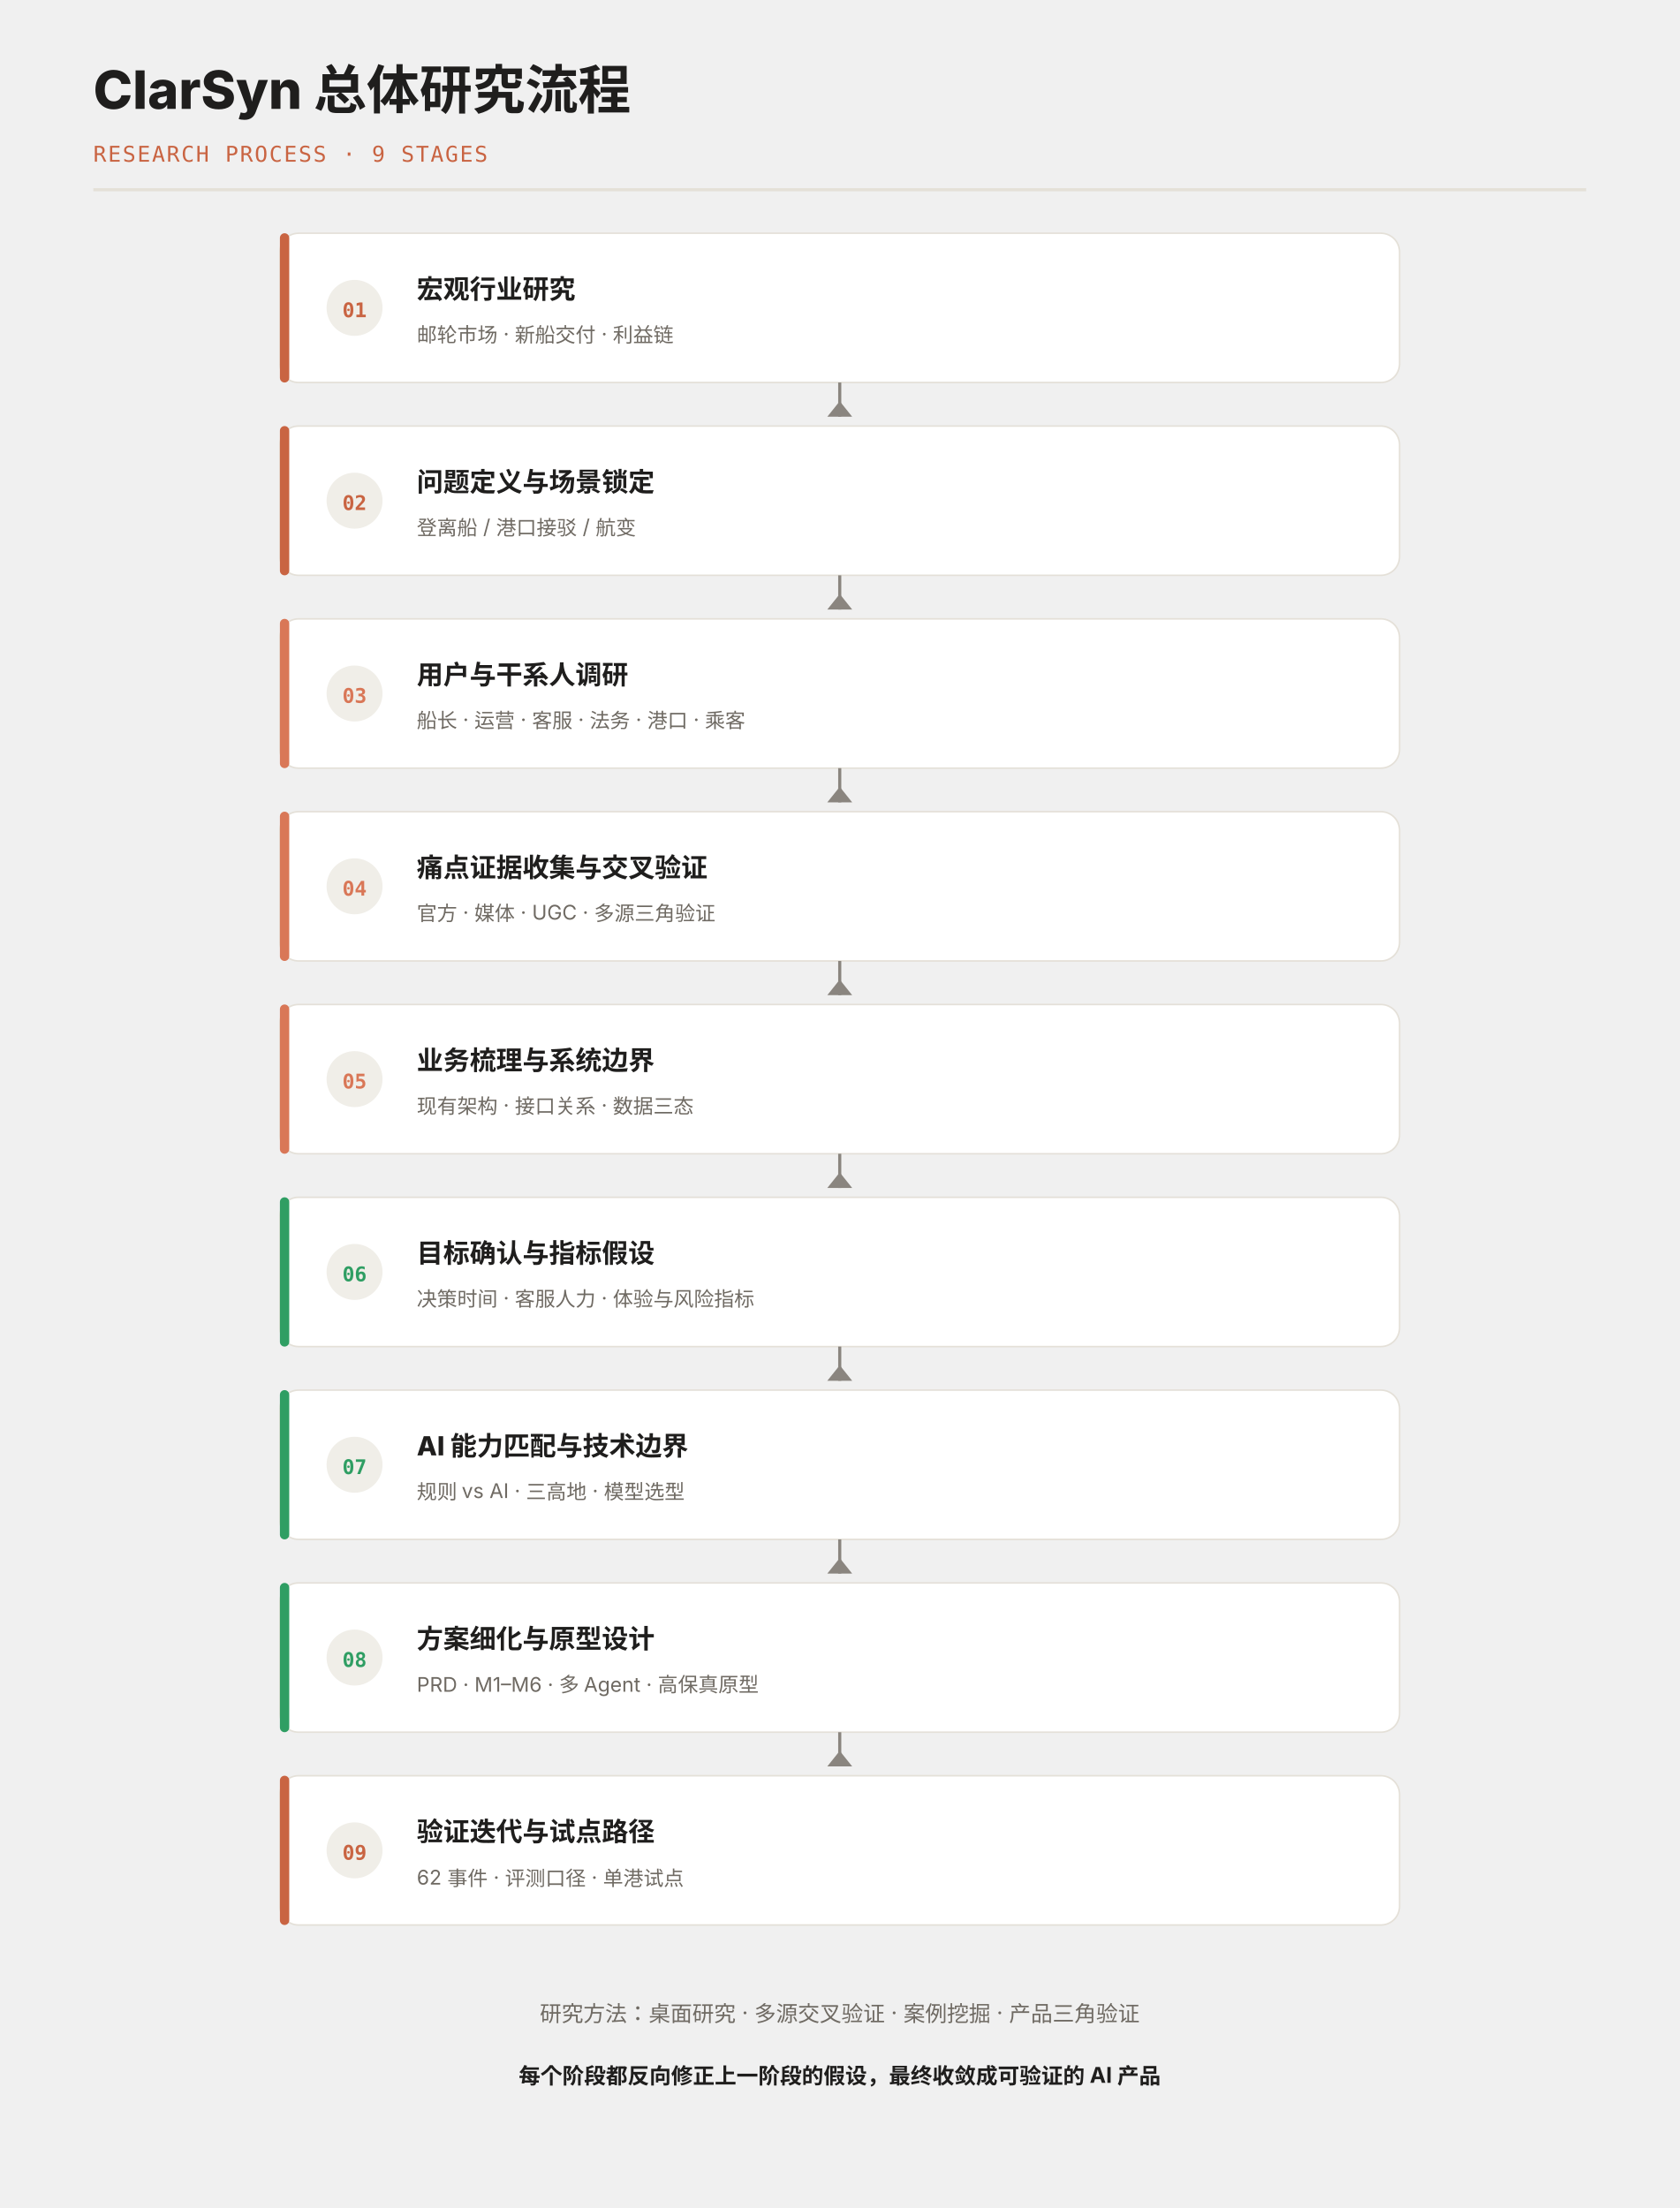
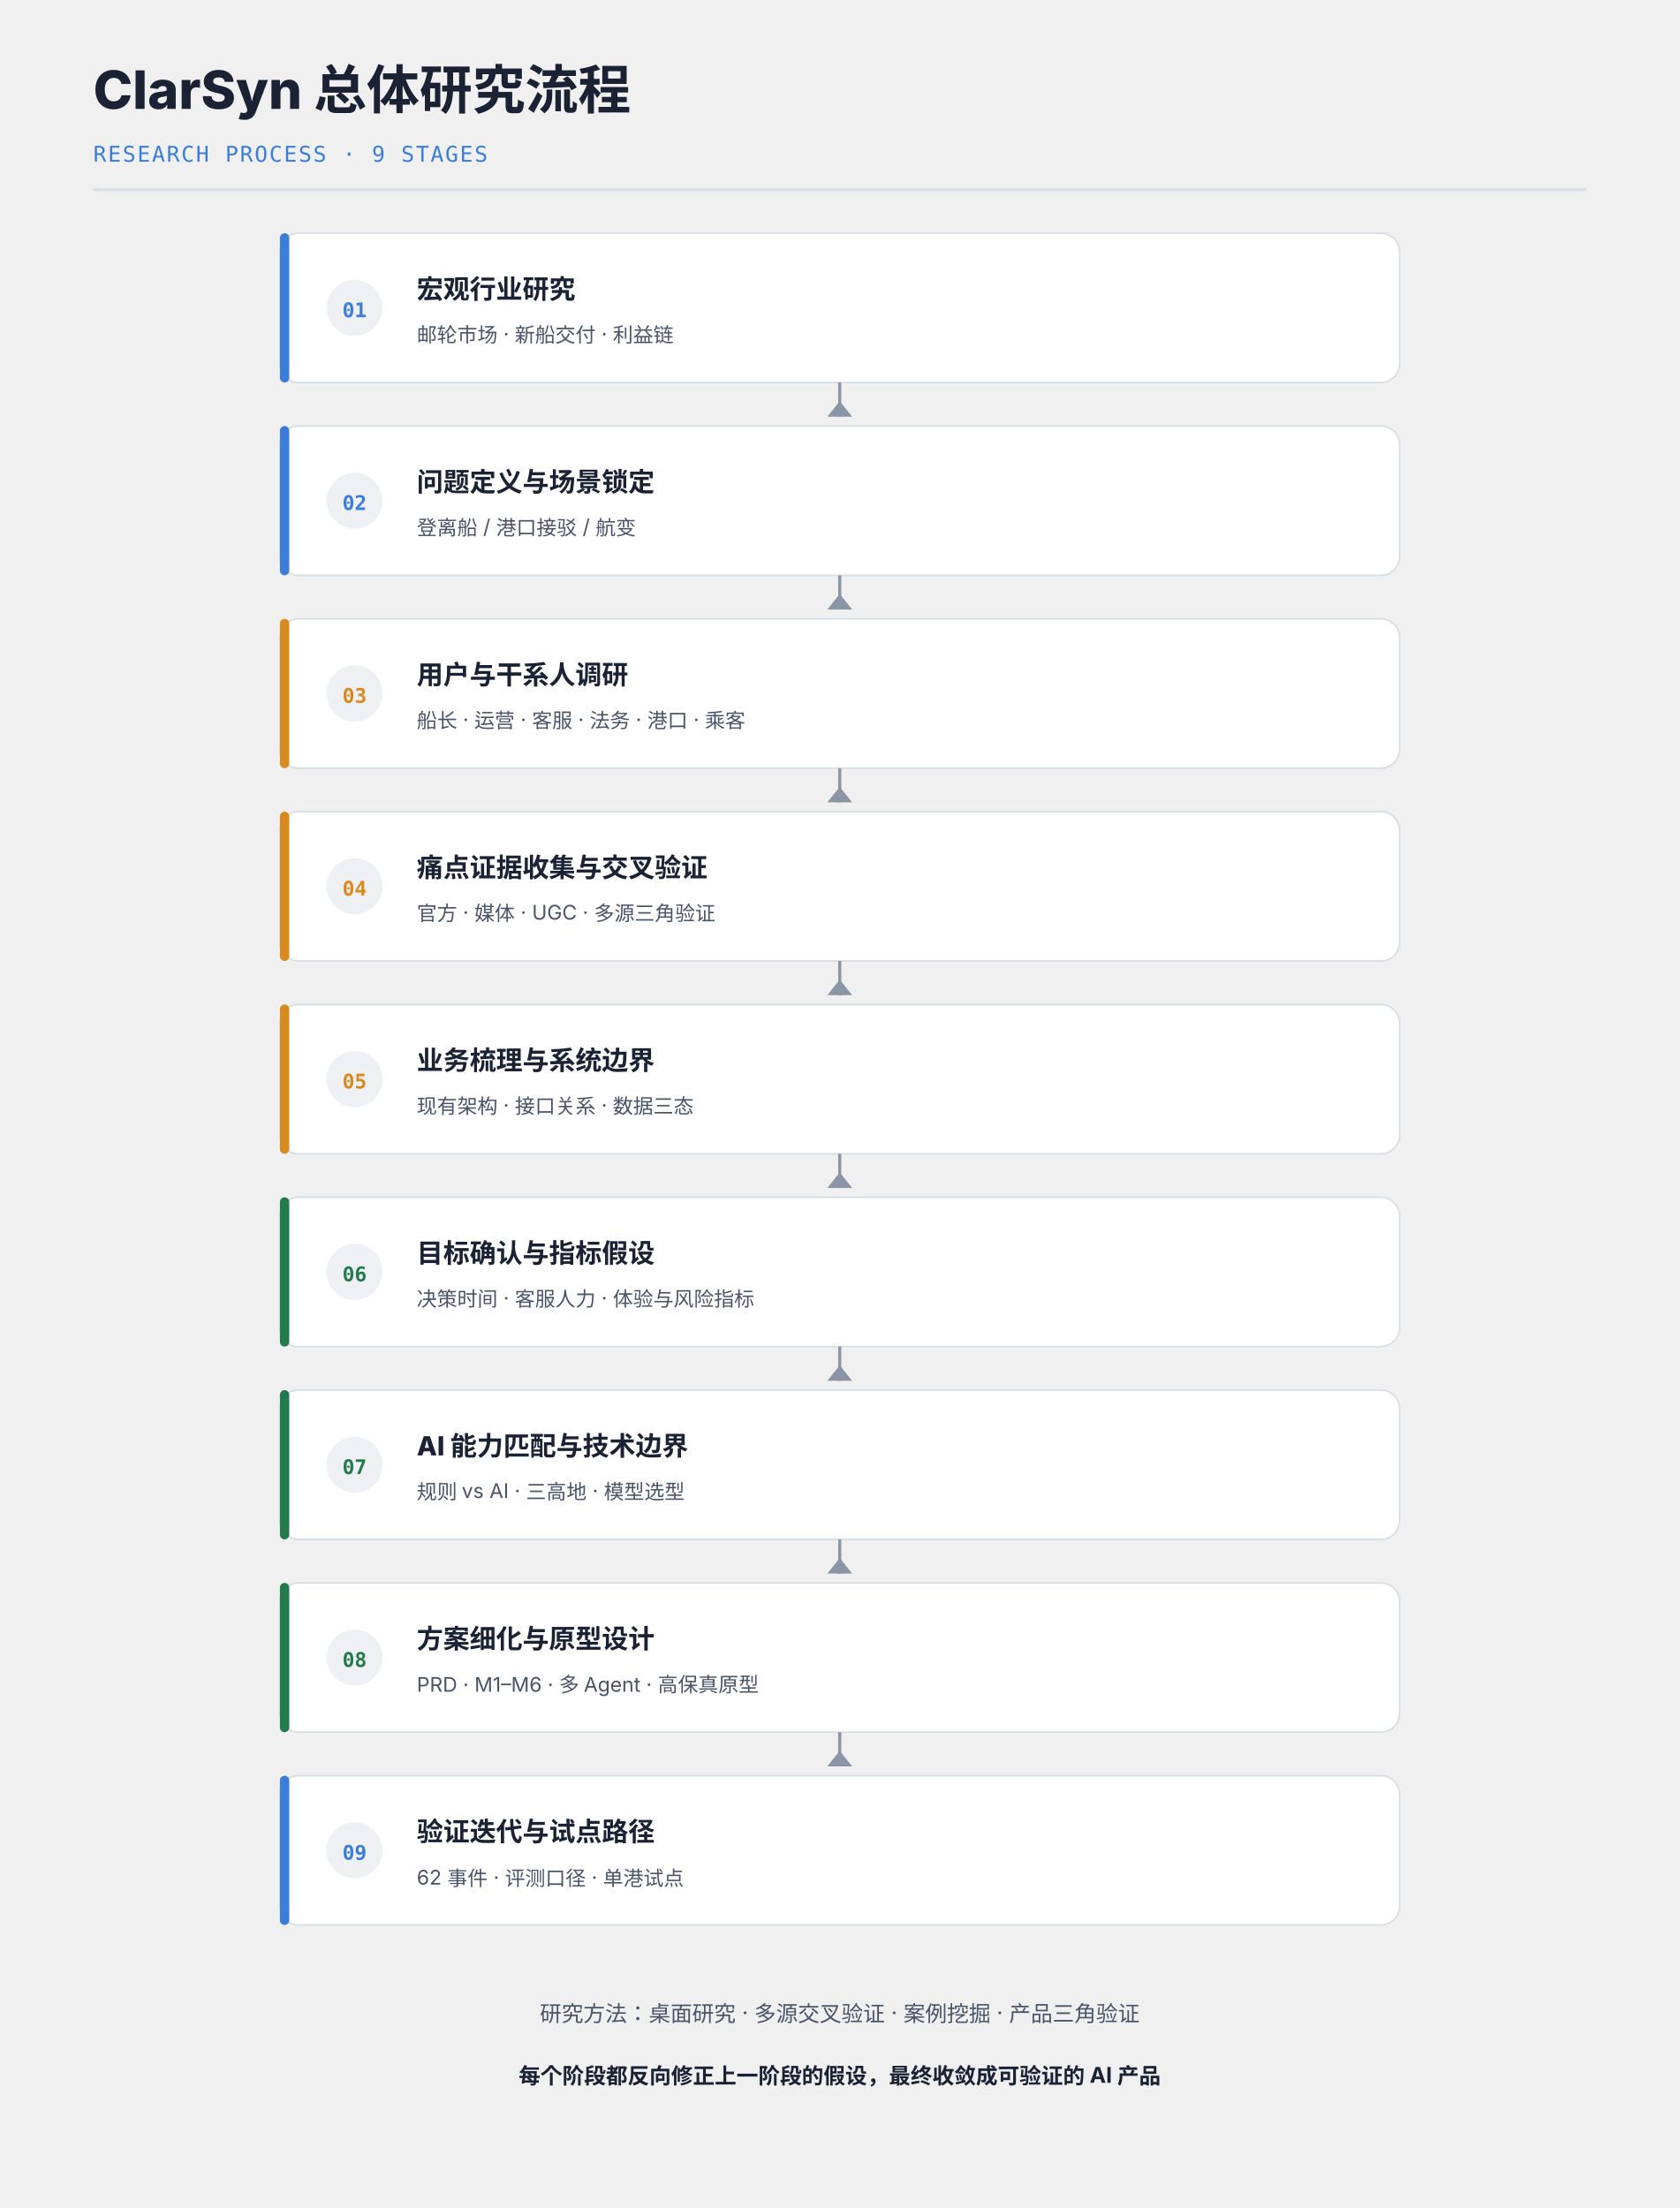
<svg xmlns="http://www.w3.org/2000/svg" width="1080" height="1420" viewBox="0 0 1080 1420">
-   <text x="60" y="70" font-family="Inter, Segoe UI, sans-serif" font-size="34" font-weight="800" fill="#1F1E1D">ClarSyn 总体研究流程</text>
-   <text x="60" y="104" font-family="JetBrains Mono, monospace" font-size="14" fill="#C96442" letter-spacing="1">RESEARCH PROCESS · 9 STAGES</text>
-   <line x1="60" y1="122" x2="1020" y2="122" stroke="#E4E0D8" stroke-width="2" />
-   <rect x="180" y="150" width="720" height="96" rx="12" fill="#FFFFFF" stroke="#E4E0D8" />
-   <rect x="180" y="150" width="6" height="96" rx="3" fill="#C96442" />
-   <circle cx="228" cy="198" r="18" fill="#F0EEE8" />
-   <text x="228" y="204" text-anchor="middle" font-family="JetBrains Mono, monospace" font-size="13" font-weight="700" fill="#C96442">01</text>
-   <text x="268" y="192" font-family="Inter, Segoe UI, sans-serif" font-size="17" font-weight="800" fill="#1F1E1D">宏观行业研究</text>
-   <text x="268" y="220" font-family="Inter, Segoe UI, sans-serif" font-size="13" fill="#6F6A63">邮轮市场 · 新船交付 · 利益链</text>
-   <line x1="540" y1="246" x2="540" y2="268" stroke="#8A857F" stroke-width="2" />
-   <path d="M532 268 L540 258 L548 268 Z" fill="#8A857F" />
-   <rect x="180" y="274" width="720" height="96" rx="12" fill="#FFFFFF" stroke="#E4E0D8" />
-   <rect x="180" y="274" width="6" height="96" rx="3" fill="#C96442" />
-   <circle cx="228" cy="322" r="18" fill="#F0EEE8" />
-   <text x="228" y="328" text-anchor="middle" font-family="JetBrains Mono, monospace" font-size="13" font-weight="700" fill="#C96442">02</text>
-   <text x="268" y="316" font-family="Inter, Segoe UI, sans-serif" font-size="17" font-weight="800" fill="#1F1E1D">问题定义与场景锁定</text>
-   <text x="268" y="344" font-family="Inter, Segoe UI, sans-serif" font-size="13" fill="#6F6A63">登离船 / 港口接驳 / 航变</text>
-   <line x1="540" y1="370" x2="540" y2="392" stroke="#8A857F" stroke-width="2" />
-   <path d="M532 392 L540 382 L548 392 Z" fill="#8A857F" />
-   <rect x="180" y="398" width="720" height="96" rx="12" fill="#FFFFFF" stroke="#E4E0D8" />
-   <rect x="180" y="398" width="6" height="96" rx="3" fill="#D97757" />
-   <circle cx="228" cy="446" r="18" fill="#F0EEE8" />
-   <text x="228" y="452" text-anchor="middle" font-family="JetBrains Mono, monospace" font-size="13" font-weight="700" fill="#D97757">03</text>
-   <text x="268" y="440" font-family="Inter, Segoe UI, sans-serif" font-size="17" font-weight="800" fill="#1F1E1D">用户与干系人调研</text>
-   <text x="268" y="468" font-family="Inter, Segoe UI, sans-serif" font-size="13" fill="#6F6A63">船长 · 运营 · 客服 · 法务 · 港口 · 乘客</text>
-   <line x1="540" y1="494" x2="540" y2="516" stroke="#8A857F" stroke-width="2" />
-   <path d="M532 516 L540 506 L548 516 Z" fill="#8A857F" />
-   <rect x="180" y="522" width="720" height="96" rx="12" fill="#FFFFFF" stroke="#E4E0D8" />
-   <rect x="180" y="522" width="6" height="96" rx="3" fill="#D97757" />
-   <circle cx="228" cy="570" r="18" fill="#F0EEE8" />
-   <text x="228" y="576" text-anchor="middle" font-family="JetBrains Mono, monospace" font-size="13" font-weight="700" fill="#D97757">04</text>
-   <text x="268" y="564" font-family="Inter, Segoe UI, sans-serif" font-size="17" font-weight="800" fill="#1F1E1D">痛点证据收集与交叉验证</text>
-   <text x="268" y="592" font-family="Inter, Segoe UI, sans-serif" font-size="13" fill="#6F6A63">官方 · 媒体 · UGC · 多源三角验证</text>
-   <line x1="540" y1="618" x2="540" y2="640" stroke="#8A857F" stroke-width="2" />
-   <path d="M532 640 L540 630 L548 640 Z" fill="#8A857F" />
-   <rect x="180" y="646" width="720" height="96" rx="12" fill="#FFFFFF" stroke="#E4E0D8" />
-   <rect x="180" y="646" width="6" height="96" rx="3" fill="#D97757" />
-   <circle cx="228" cy="694" r="18" fill="#F0EEE8" />
-   <text x="228" y="700" text-anchor="middle" font-family="JetBrains Mono, monospace" font-size="13" font-weight="700" fill="#D97757">05</text>
-   <text x="268" y="688" font-family="Inter, Segoe UI, sans-serif" font-size="17" font-weight="800" fill="#1F1E1D">业务梳理与系统边界</text>
-   <text x="268" y="716" font-family="Inter, Segoe UI, sans-serif" font-size="13" fill="#6F6A63">现有架构 · 接口关系 · 数据三态</text>
-   <line x1="540" y1="742" x2="540" y2="764" stroke="#8A857F" stroke-width="2" />
-   <path d="M532 764 L540 754 L548 764 Z" fill="#8A857F" />
-   <rect x="180" y="770" width="720" height="96" rx="12" fill="#FFFFFF" stroke="#E4E0D8" />
-   <rect x="180" y="770" width="6" height="96" rx="3" fill="#2F9E63" />
-   <circle cx="228" cy="818" r="18" fill="#F0EEE8" />
-   <text x="228" y="824" text-anchor="middle" font-family="JetBrains Mono, monospace" font-size="13" font-weight="700" fill="#2F9E63">06</text>
-   <text x="268" y="812" font-family="Inter, Segoe UI, sans-serif" font-size="17" font-weight="800" fill="#1F1E1D">目标确认与指标假设</text>
-   <text x="268" y="840" font-family="Inter, Segoe UI, sans-serif" font-size="13" fill="#6F6A63">决策时间 · 客服人力 · 体验与风险指标</text>
-   <line x1="540" y1="866" x2="540" y2="888" stroke="#8A857F" stroke-width="2" />
-   <path d="M532 888 L540 878 L548 888 Z" fill="#8A857F" />
-   <rect x="180" y="894" width="720" height="96" rx="12" fill="#FFFFFF" stroke="#E4E0D8" />
-   <rect x="180" y="894" width="6" height="96" rx="3" fill="#2F9E63" />
-   <circle cx="228" cy="942" r="18" fill="#F0EEE8" />
-   <text x="228" y="948" text-anchor="middle" font-family="JetBrains Mono, monospace" font-size="13" font-weight="700" fill="#2F9E63">07</text>
-   <text x="268" y="936" font-family="Inter, Segoe UI, sans-serif" font-size="17" font-weight="800" fill="#1F1E1D">AI 能力匹配与技术边界</text>
-   <text x="268" y="964" font-family="Inter, Segoe UI, sans-serif" font-size="13" fill="#6F6A63">规则 vs AI · 三高地 · 模型选型</text>
-   <line x1="540" y1="990" x2="540" y2="1012" stroke="#8A857F" stroke-width="2" />
-   <path d="M532 1012 L540 1002 L548 1012 Z" fill="#8A857F" />
-   <rect x="180" y="1018" width="720" height="96" rx="12" fill="#FFFFFF" stroke="#E4E0D8" />
-   <rect x="180" y="1018" width="6" height="96" rx="3" fill="#2F9E63" />
-   <circle cx="228" cy="1066" r="18" fill="#F0EEE8" />
-   <text x="228" y="1072" text-anchor="middle" font-family="JetBrains Mono, monospace" font-size="13" font-weight="700" fill="#2F9E63">08</text>
-   <text x="268" y="1060" font-family="Inter, Segoe UI, sans-serif" font-size="17" font-weight="800" fill="#1F1E1D">方案细化与原型设计</text>
-   <text x="268" y="1088" font-family="Inter, Segoe UI, sans-serif" font-size="13" fill="#6F6A63">PRD · M1–M6 · 多 Agent · 高保真原型</text>
-   <line x1="540" y1="1114" x2="540" y2="1136" stroke="#8A857F" stroke-width="2" />
-   <path d="M532 1136 L540 1126 L548 1136 Z" fill="#8A857F" />
-   <rect x="180" y="1142" width="720" height="96" rx="12" fill="#FFFFFF" stroke="#E4E0D8" />
-   <rect x="180" y="1142" width="6" height="96" rx="3" fill="#C96442" />
-   <circle cx="228" cy="1190" r="18" fill="#F0EEE8" />
-   <text x="228" y="1196" text-anchor="middle" font-family="JetBrains Mono, monospace" font-size="13" font-weight="700" fill="#C96442">09</text>
-   <text x="268" y="1184" font-family="Inter, Segoe UI, sans-serif" font-size="17" font-weight="800" fill="#1F1E1D">验证迭代与试点路径</text>
-   <text x="268" y="1212" font-family="Inter, Segoe UI, sans-serif" font-size="13" fill="#6F6A63">62 事件 · 评测口径 · 单港试点</text>
-   <text x="540" y="1300" text-anchor="middle" font-family="Inter, Segoe UI, sans-serif" font-size="14" fill="#6F6A63">研究方法：桌面研究 · 多源交叉验证 · 案例挖掘 · 产品三角验证</text>
-   <text x="540" y="1340" text-anchor="middle" font-family="Inter, Segoe UI, sans-serif" font-size="14" font-weight="700" fill="#1F1E1D">每个阶段都反向修正上一阶段的假设，最终收敛成可验证的 AI 产品</text>
+   <text x="60" y="70" font-family="Inter, Segoe UI, sans-serif" font-size="34" font-weight="800" fill="#1A2233">ClarSyn 总体研究流程</text>
+   <text x="60" y="104" font-family="JetBrains Mono, monospace" font-size="14" fill="#3B7DD8" letter-spacing="1">RESEARCH PROCESS · 9 STAGES</text>
+   <line x1="60" y1="122" x2="1020" y2="122" stroke="#D8DCE3" stroke-width="2" />
+   <rect x="180" y="150" width="720" height="96" rx="12" fill="#FFFFFF" stroke="#D8DCE3" />
+   <rect x="180" y="150" width="6" height="96" rx="3" fill="#3B7DD8" />
+   <circle cx="228" cy="198" r="18" fill="#EEF0F4" />
+   <text x="228" y="204" text-anchor="middle" font-family="JetBrains Mono, monospace" font-size="13" font-weight="700" fill="#3B7DD8">01</text>
+   <text x="268" y="192" font-family="Inter, Segoe UI, sans-serif" font-size="17" font-weight="800" fill="#1A2233">宏观行业研究</text>
+   <text x="268" y="220" font-family="Inter, Segoe UI, sans-serif" font-size="13" fill="#4A5468">邮轮市场 · 新船交付 · 利益链</text>
+   <line x1="540" y1="246" x2="540" y2="268" stroke="#8B95A5" stroke-width="2" />
+   <path d="M532 268 L540 258 L548 268 Z" fill="#8B95A5" />
+   <rect x="180" y="274" width="720" height="96" rx="12" fill="#FFFFFF" stroke="#D8DCE3" />
+   <rect x="180" y="274" width="6" height="96" rx="3" fill="#3B7DD8" />
+   <circle cx="228" cy="322" r="18" fill="#EEF0F4" />
+   <text x="228" y="328" text-anchor="middle" font-family="JetBrains Mono, monospace" font-size="13" font-weight="700" fill="#3B7DD8">02</text>
+   <text x="268" y="316" font-family="Inter, Segoe UI, sans-serif" font-size="17" font-weight="800" fill="#1A2233">问题定义与场景锁定</text>
+   <text x="268" y="344" font-family="Inter, Segoe UI, sans-serif" font-size="13" fill="#4A5468">登离船 / 港口接驳 / 航变</text>
+   <line x1="540" y1="370" x2="540" y2="392" stroke="#8B95A5" stroke-width="2" />
+   <path d="M532 392 L540 382 L548 392 Z" fill="#8B95A5" />
+   <rect x="180" y="398" width="720" height="96" rx="12" fill="#FFFFFF" stroke="#D8DCE3" />
+   <rect x="180" y="398" width="6" height="96" rx="3" fill="#D98A1F" />
+   <circle cx="228" cy="446" r="18" fill="#EEF0F4" />
+   <text x="228" y="452" text-anchor="middle" font-family="JetBrains Mono, monospace" font-size="13" font-weight="700" fill="#D98A1F">03</text>
+   <text x="268" y="440" font-family="Inter, Segoe UI, sans-serif" font-size="17" font-weight="800" fill="#1A2233">用户与干系人调研</text>
+   <text x="268" y="468" font-family="Inter, Segoe UI, sans-serif" font-size="13" fill="#4A5468">船长 · 运营 · 客服 · 法务 · 港口 · 乘客</text>
+   <line x1="540" y1="494" x2="540" y2="516" stroke="#8B95A5" stroke-width="2" />
+   <path d="M532 516 L540 506 L548 516 Z" fill="#8B95A5" />
+   <rect x="180" y="522" width="720" height="96" rx="12" fill="#FFFFFF" stroke="#D8DCE3" />
+   <rect x="180" y="522" width="6" height="96" rx="3" fill="#D98A1F" />
+   <circle cx="228" cy="570" r="18" fill="#EEF0F4" />
+   <text x="228" y="576" text-anchor="middle" font-family="JetBrains Mono, monospace" font-size="13" font-weight="700" fill="#D98A1F">04</text>
+   <text x="268" y="564" font-family="Inter, Segoe UI, sans-serif" font-size="17" font-weight="800" fill="#1A2233">痛点证据收集与交叉验证</text>
+   <text x="268" y="592" font-family="Inter, Segoe UI, sans-serif" font-size="13" fill="#4A5468">官方 · 媒体 · UGC · 多源三角验证</text>
+   <line x1="540" y1="618" x2="540" y2="640" stroke="#8B95A5" stroke-width="2" />
+   <path d="M532 640 L540 630 L548 640 Z" fill="#8B95A5" />
+   <rect x="180" y="646" width="720" height="96" rx="12" fill="#FFFFFF" stroke="#D8DCE3" />
+   <rect x="180" y="646" width="6" height="96" rx="3" fill="#D98A1F" />
+   <circle cx="228" cy="694" r="18" fill="#EEF0F4" />
+   <text x="228" y="700" text-anchor="middle" font-family="JetBrains Mono, monospace" font-size="13" font-weight="700" fill="#D98A1F">05</text>
+   <text x="268" y="688" font-family="Inter, Segoe UI, sans-serif" font-size="17" font-weight="800" fill="#1A2233">业务梳理与系统边界</text>
+   <text x="268" y="716" font-family="Inter, Segoe UI, sans-serif" font-size="13" fill="#4A5468">现有架构 · 接口关系 · 数据三态</text>
+   <line x1="540" y1="742" x2="540" y2="764" stroke="#8B95A5" stroke-width="2" />
+   <path d="M532 764 L540 754 L548 764 Z" fill="#8B95A5" />
+   <rect x="180" y="770" width="720" height="96" rx="12" fill="#FFFFFF" stroke="#D8DCE3" />
+   <rect x="180" y="770" width="6" height="96" rx="3" fill="#237A4C" />
+   <circle cx="228" cy="818" r="18" fill="#EEF0F4" />
+   <text x="228" y="824" text-anchor="middle" font-family="JetBrains Mono, monospace" font-size="13" font-weight="700" fill="#237A4C">06</text>
+   <text x="268" y="812" font-family="Inter, Segoe UI, sans-serif" font-size="17" font-weight="800" fill="#1A2233">目标确认与指标假设</text>
+   <text x="268" y="840" font-family="Inter, Segoe UI, sans-serif" font-size="13" fill="#4A5468">决策时间 · 客服人力 · 体验与风险指标</text>
+   <line x1="540" y1="866" x2="540" y2="888" stroke="#8B95A5" stroke-width="2" />
+   <path d="M532 888 L540 878 L548 888 Z" fill="#8B95A5" />
+   <rect x="180" y="894" width="720" height="96" rx="12" fill="#FFFFFF" stroke="#D8DCE3" />
+   <rect x="180" y="894" width="6" height="96" rx="3" fill="#237A4C" />
+   <circle cx="228" cy="942" r="18" fill="#EEF0F4" />
+   <text x="228" y="948" text-anchor="middle" font-family="JetBrains Mono, monospace" font-size="13" font-weight="700" fill="#237A4C">07</text>
+   <text x="268" y="936" font-family="Inter, Segoe UI, sans-serif" font-size="17" font-weight="800" fill="#1A2233">AI 能力匹配与技术边界</text>
+   <text x="268" y="964" font-family="Inter, Segoe UI, sans-serif" font-size="13" fill="#4A5468">规则 vs AI · 三高地 · 模型选型</text>
+   <line x1="540" y1="990" x2="540" y2="1012" stroke="#8B95A5" stroke-width="2" />
+   <path d="M532 1012 L540 1002 L548 1012 Z" fill="#8B95A5" />
+   <rect x="180" y="1018" width="720" height="96" rx="12" fill="#FFFFFF" stroke="#D8DCE3" />
+   <rect x="180" y="1018" width="6" height="96" rx="3" fill="#237A4C" />
+   <circle cx="228" cy="1066" r="18" fill="#EEF0F4" />
+   <text x="228" y="1072" text-anchor="middle" font-family="JetBrains Mono, monospace" font-size="13" font-weight="700" fill="#237A4C">08</text>
+   <text x="268" y="1060" font-family="Inter, Segoe UI, sans-serif" font-size="17" font-weight="800" fill="#1A2233">方案细化与原型设计</text>
+   <text x="268" y="1088" font-family="Inter, Segoe UI, sans-serif" font-size="13" fill="#4A5468">PRD · M1–M6 · 多 Agent · 高保真原型</text>
+   <line x1="540" y1="1114" x2="540" y2="1136" stroke="#8B95A5" stroke-width="2" />
+   <path d="M532 1136 L540 1126 L548 1136 Z" fill="#8B95A5" />
+   <rect x="180" y="1142" width="720" height="96" rx="12" fill="#FFFFFF" stroke="#D8DCE3" />
+   <rect x="180" y="1142" width="6" height="96" rx="3" fill="#3B7DD8" />
+   <circle cx="228" cy="1190" r="18" fill="#EEF0F4" />
+   <text x="228" y="1196" text-anchor="middle" font-family="JetBrains Mono, monospace" font-size="13" font-weight="700" fill="#3B7DD8">09</text>
+   <text x="268" y="1184" font-family="Inter, Segoe UI, sans-serif" font-size="17" font-weight="800" fill="#1A2233">验证迭代与试点路径</text>
+   <text x="268" y="1212" font-family="Inter, Segoe UI, sans-serif" font-size="13" fill="#4A5468">62 事件 · 评测口径 · 单港试点</text>
+   <text x="540" y="1300" text-anchor="middle" font-family="Inter, Segoe UI, sans-serif" font-size="14" fill="#4A5468">研究方法：桌面研究 · 多源交叉验证 · 案例挖掘 · 产品三角验证</text>
+   <text x="540" y="1340" text-anchor="middle" font-family="Inter, Segoe UI, sans-serif" font-size="14" font-weight="700" fill="#1A2233">每个阶段都反向修正上一阶段的假设，最终收敛成可验证的 AI 产品</text>
</svg>
